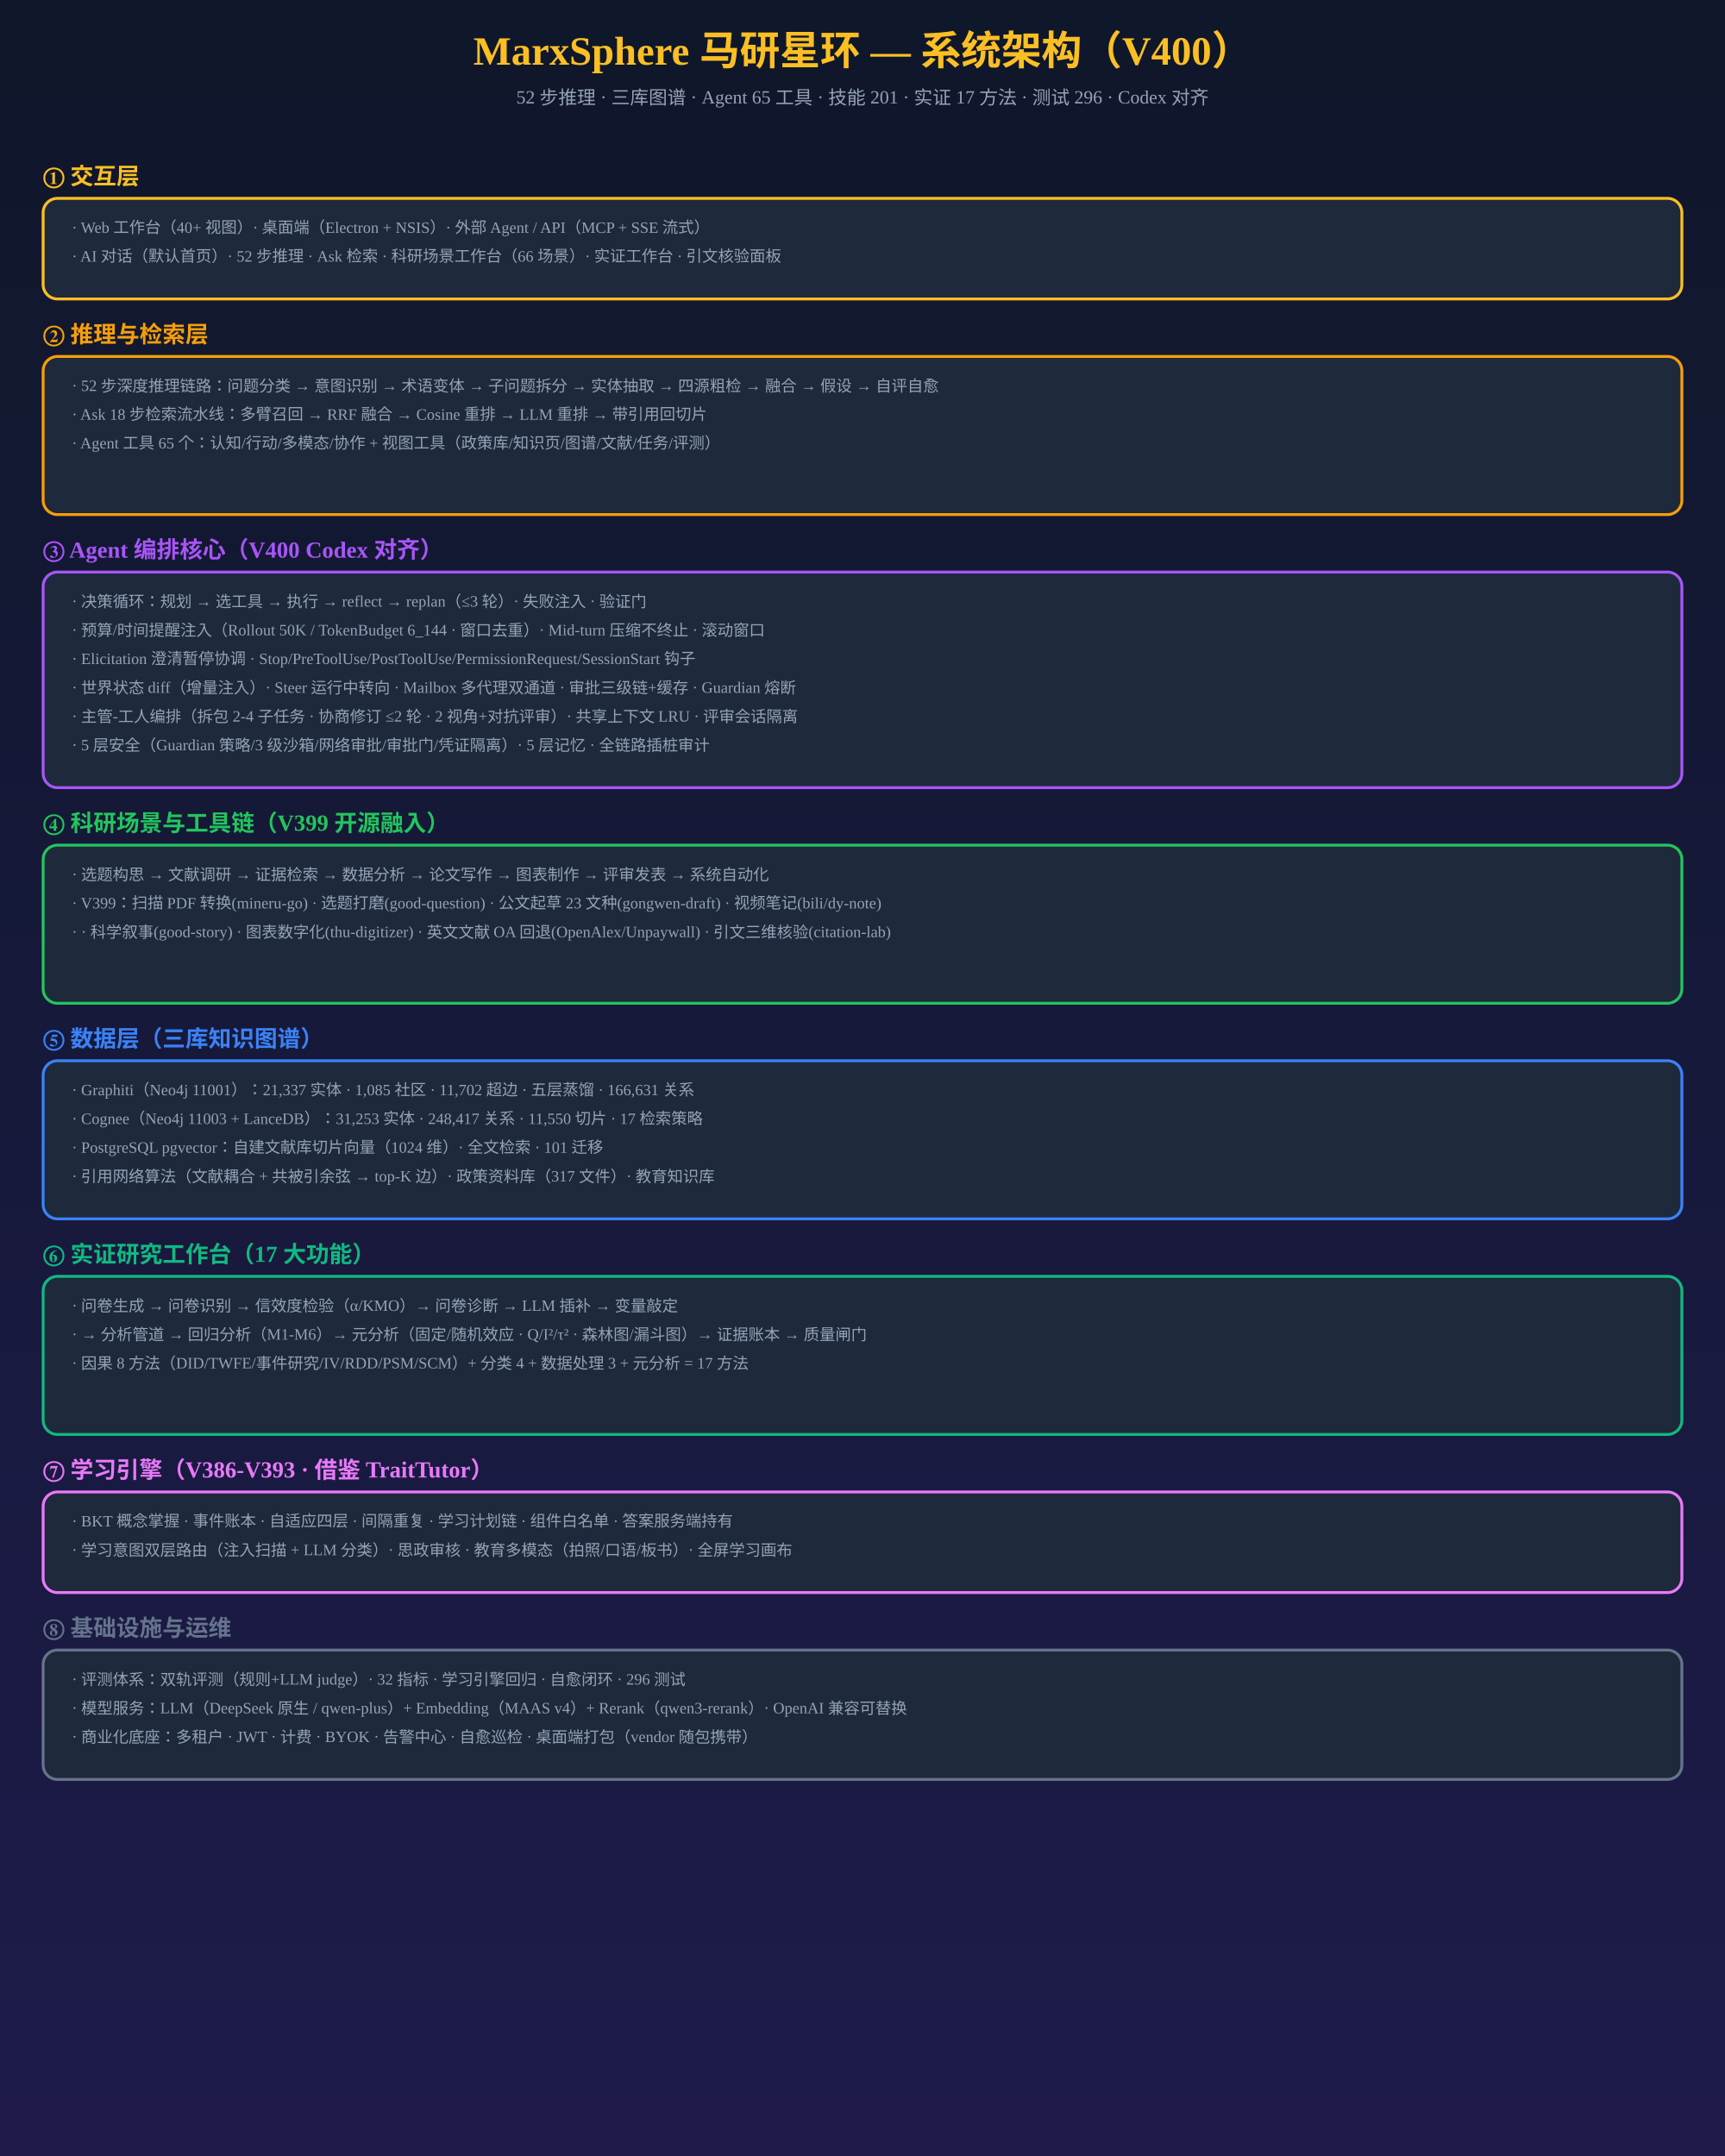
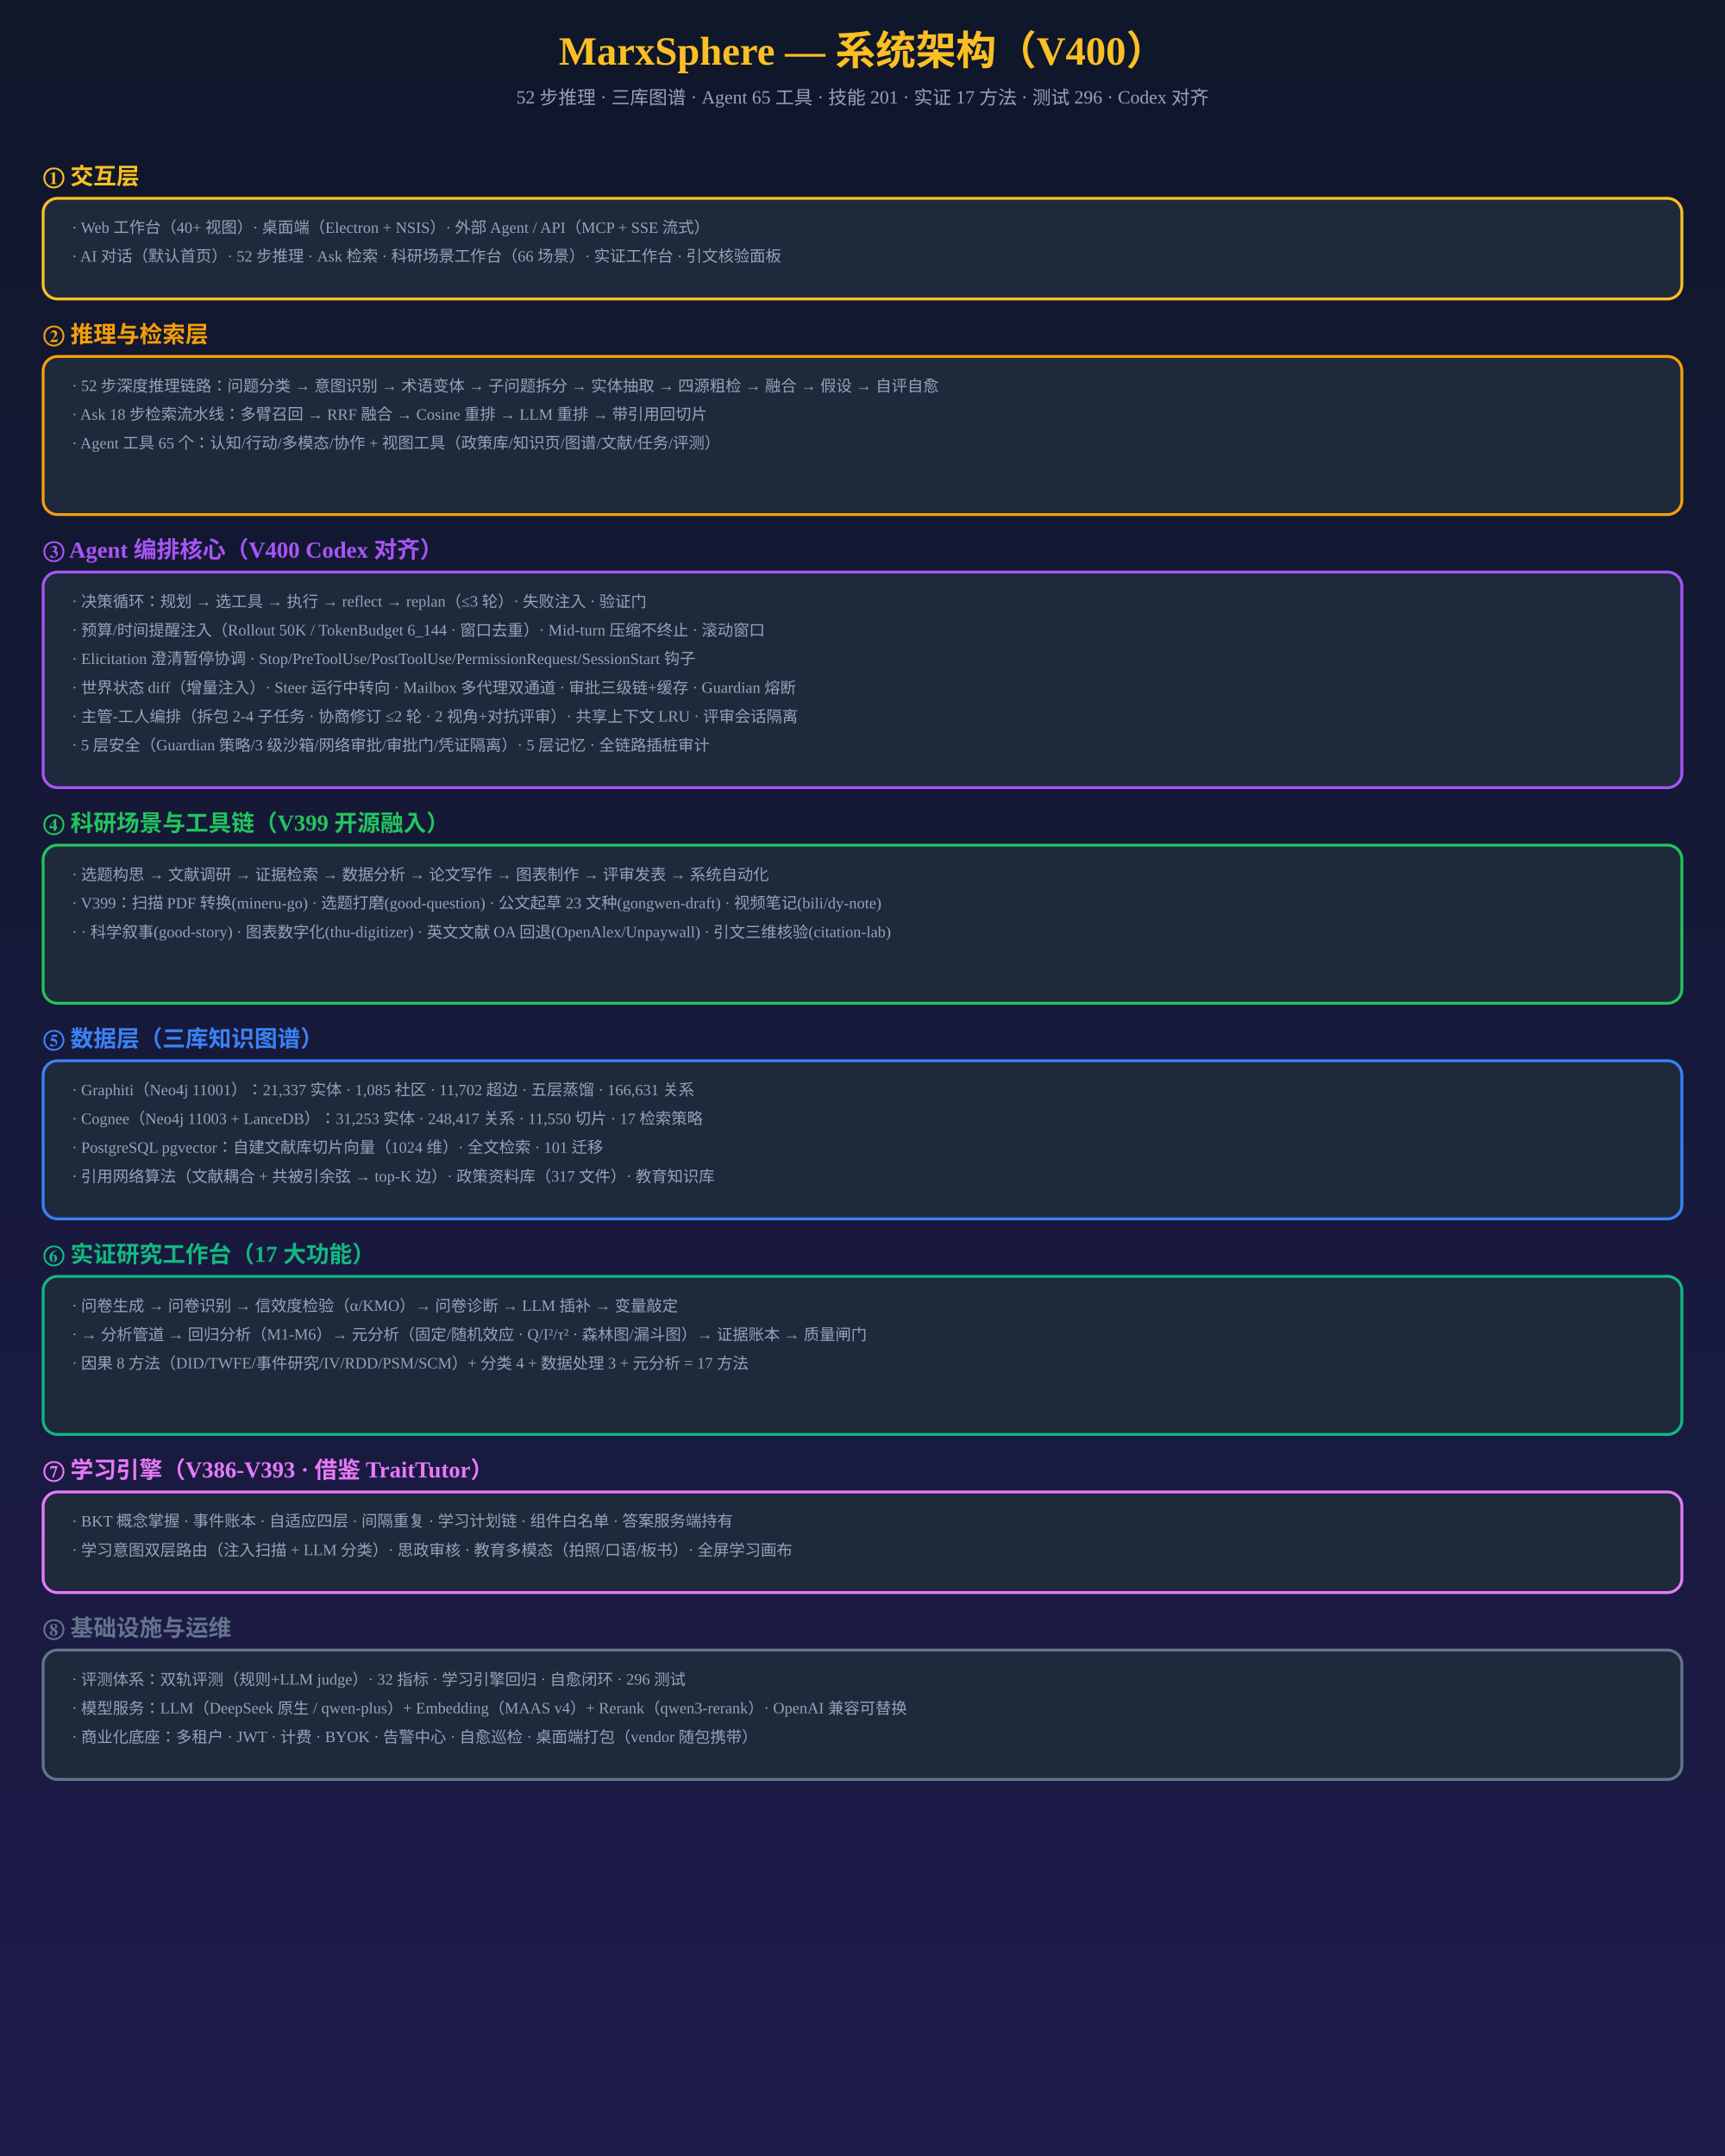
<svg xmlns="http://www.w3.org/2000/svg" width="1200" height="1500" viewBox="0 0 1200 1500">
  <defs>
    <linearGradient id="bg" x1="0" y1="0" x2="0" y2="1">
      <stop offset="0%" stop-color="#0f172a" />
      <stop offset="100%" stop-color="#1e1b4b" />
    </linearGradient>
  </defs>
  <rect width="1200" height="1500" fill="url(#bg)" />
-   <text x="600" y="45" text-anchor="middle" font-size="28" font-weight="bold" fill="#fbbf24">MarxSphere 马研星环 — 系统架构（V400）</text>
+   <text x="600" y="45" text-anchor="middle" font-size="28" font-weight="bold" fill="#fbbf24">MarxSphere — 系统架构（V400）</text>
  <text x="600" y="72" text-anchor="middle" font-size="13" fill="#94a3b8">52 步推理 · 三库图谱 · Agent 65 工具 · 技能 201 · 实证 17 方法 · 测试 296 · Codex 对齐</text>
  <text x="30" y="128" font-size="16" font-weight="bold" fill="#fbbf24">① 交互层</text>
  <rect x="30" y="138" width="1140" height="70" rx="10" fill="#1e293b" stroke="#fbbf24" stroke-width="2" />
  <text x="50" y="162" font-size="11" fill="#94a3b8">· Web 工作台（40+ 视图）· 桌面端（Electron + NSIS）· 外部 Agent / API（MCP + SSE 流式）</text>
  <text x="50" y="182" font-size="11" fill="#94a3b8">· AI 对话（默认首页）· 52 步推理 · Ask 检索 · 科研场景工作台（66 场景）· 实证工作台 · 引文核验面板</text>
  <text x="30" y="238" font-size="16" font-weight="bold" fill="#f59e0b">② 推理与检索层</text>
  <rect x="30" y="248" width="1140" height="110" rx="10" fill="#1e293b" stroke="#f59e0b" stroke-width="2" />
  <text x="50" y="272" font-size="11" fill="#94a3b8">· 52 步深度推理链路：问题分类 → 意图识别 → 术语变体 → 子问题拆分 → 实体抽取 → 四源粗检 → 融合 → 假设 → 自评自愈</text>
  <text x="50" y="292" font-size="11" fill="#94a3b8">· Ask 18 步检索流水线：多臂召回 → RRF 融合 → Cosine 重排 → LLM 重排 → 带引用回切片</text>
  <text x="50" y="312" font-size="11" fill="#94a3b8">· Agent 工具 65 个：认知/行动/多模态/协作 + 视图工具（政策库/知识页/图谱/文献/任务/评测）</text>
  <text x="30" y="388" font-size="16" font-weight="bold" fill="#a855f7">③ Agent 编排核心（V400 Codex 对齐）</text>
  <rect x="30" y="398" width="1140" height="150" rx="10" fill="#1e293b" stroke="#a855f7" stroke-width="2" />
  <text x="50" y="422" font-size="11" fill="#94a3b8">· 决策循环：规划 → 选工具 → 执行 → reflect → replan（≤3 轮）· 失败注入 · 验证门</text>
  <text x="50" y="442" font-size="11" fill="#94a3b8">· 预算/时间提醒注入（Rollout 50K / TokenBudget 6_144 · 窗口去重）· Mid-turn 压缩不终止 · 滚动窗口</text>
  <text x="50" y="462" font-size="11" fill="#94a3b8">· Elicitation 澄清暂停协调 · Stop/PreToolUse/PostToolUse/PermissionRequest/SessionStart 钩子</text>
  <text x="50" y="482" font-size="11" fill="#94a3b8">· 世界状态 diff（增量注入）· Steer 运行中转向 · Mailbox 多代理双通道 · 审批三级链+缓存 · Guardian 熔断</text>
  <text x="50" y="502" font-size="11" fill="#94a3b8">· 主管-工人编排（拆包 2-4 子任务 · 协商修订 ≤2 轮 · 2 视角+对抗评审）· 共享上下文 LRU · 评审会话隔离</text>
  <text x="50" y="522" font-size="11" fill="#94a3b8">· 5 层安全（Guardian 策略/3 级沙箱/网络审批/审批门/凭证隔离）· 5 层记忆 · 全链路插桩审计</text>
  <text x="30" y="578" font-size="16" font-weight="bold" fill="#22c55e">④ 科研场景与工具链（V399 开源融入）</text>
  <rect x="30" y="588" width="1140" height="110" rx="10" fill="#1e293b" stroke="#22c55e" stroke-width="2" />
  <text x="50" y="612" font-size="11" fill="#94a3b8">· 选题构思 → 文献调研 → 证据检索 → 数据分析 → 论文写作 → 图表制作 → 评审发表 → 系统自动化</text>
  <text x="50" y="632" font-size="11" fill="#94a3b8">· V399：扫描 PDF 转换(mineru-go) · 选题打磨(good-question) · 公文起草 23 文种(gongwen-draft) · 视频笔记(bili/dy-note)</text>
  <text x="50" y="652" font-size="11" fill="#94a3b8">· · 科学叙事(good-story) · 图表数字化(thu-digitizer) · 英文文献 OA 回退(OpenAlex/Unpaywall) · 引文三维核验(citation-lab)</text>
  <text x="30" y="728" font-size="16" font-weight="bold" fill="#3b82f6">⑤ 数据层（三库知识图谱）</text>
  <rect x="30" y="738" width="1140" height="110" rx="10" fill="#1e293b" stroke="#3b82f6" stroke-width="2" />
  <text x="50" y="762" font-size="11" fill="#94a3b8">· Graphiti（Neo4j 11001）：21,337 实体 · 1,085 社区 · 11,702 超边 · 五层蒸馏 · 166,631 关系</text>
  <text x="50" y="782" font-size="11" fill="#94a3b8">· Cognee（Neo4j 11003 + LanceDB）：31,253 实体 · 248,417 关系 · 11,550 切片 · 17 检索策略</text>
  <text x="50" y="802" font-size="11" fill="#94a3b8">· PostgreSQL pgvector：自建文献库切片向量（1024 维）· 全文检索 · 101 迁移</text>
  <text x="50" y="822" font-size="11" fill="#94a3b8">· 引用网络算法（文献耦合 + 共被引余弦 → top-K 边）· 政策资料库（317 文件）· 教育知识库</text>
  <text x="30" y="878" font-size="16" font-weight="bold" fill="#10b981">⑥ 实证研究工作台（17 大功能）</text>
  <rect x="30" y="888" width="1140" height="110" rx="10" fill="#1e293b" stroke="#10b981" stroke-width="2" />
  <text x="50" y="912" font-size="11" fill="#94a3b8">· 问卷生成 → 问卷识别 → 信效度检验（α/KMO）→ 问卷诊断 → LLM 插补 → 变量敲定</text>
  <text x="50" y="932" font-size="11" fill="#94a3b8">· → 分析管道 → 回归分析（M1-M6）→ 元分析（固定/随机效应 · Q/I²/τ² · 森林图/漏斗图）→ 证据账本 → 质量闸门</text>
  <text x="50" y="952" font-size="11" fill="#94a3b8">· 因果 8 方法（DID/TWFE/事件研究/IV/RDD/PSM/SCM）+ 分类 4 + 数据处理 3 + 元分析 = 17 方法</text>
  <text x="30" y="1028" font-size="16" font-weight="bold" fill="#e879f9">⑦ 学习引擎（V386-V393 · 借鉴 TraitTutor）</text>
  <rect x="30" y="1038" width="1140" height="70" rx="10" fill="#1e293b" stroke="#e879f9" stroke-width="2" />
  <text x="50" y="1062" font-size="11" fill="#94a3b8">· BKT 概念掌握 · 事件账本 · 自适应四层 · 间隔重复 · 学习计划链 · 组件白名单 · 答案服务端持有</text>
  <text x="50" y="1082" font-size="11" fill="#94a3b8">· 学习意图双层路由（注入扫描 + LLM 分类）· 思政审核 · 教育多模态（拍照/口语/板书）· 全屏学习画布</text>
  <text x="30" y="1138" font-size="16" font-weight="bold" fill="#64748b">⑧ 基础设施与运维</text>
  <rect x="30" y="1148" width="1140" height="90" rx="10" fill="#1e293b" stroke="#64748b" stroke-width="2" />
  <text x="50" y="1172" font-size="11" fill="#94a3b8">· 评测体系：双轨评测（规则+LLM judge）· 32 指标 · 学习引擎回归 · 自愈闭环 · 296 测试</text>
  <text x="50" y="1192" font-size="11" fill="#94a3b8">· 模型服务：LLM（DeepSeek 原生 / qwen-plus）+ Embedding（MAAS v4）+ Rerank（qwen3-rerank）· OpenAI 兼容可替换</text>
  <text x="50" y="1212" font-size="11" fill="#94a3b8">· 商业化底座：多租户 · JWT · 计费 · BYOK · 告警中心 · 自愈巡检 · 桌面端打包（vendor 随包携带）</text>
</svg>
